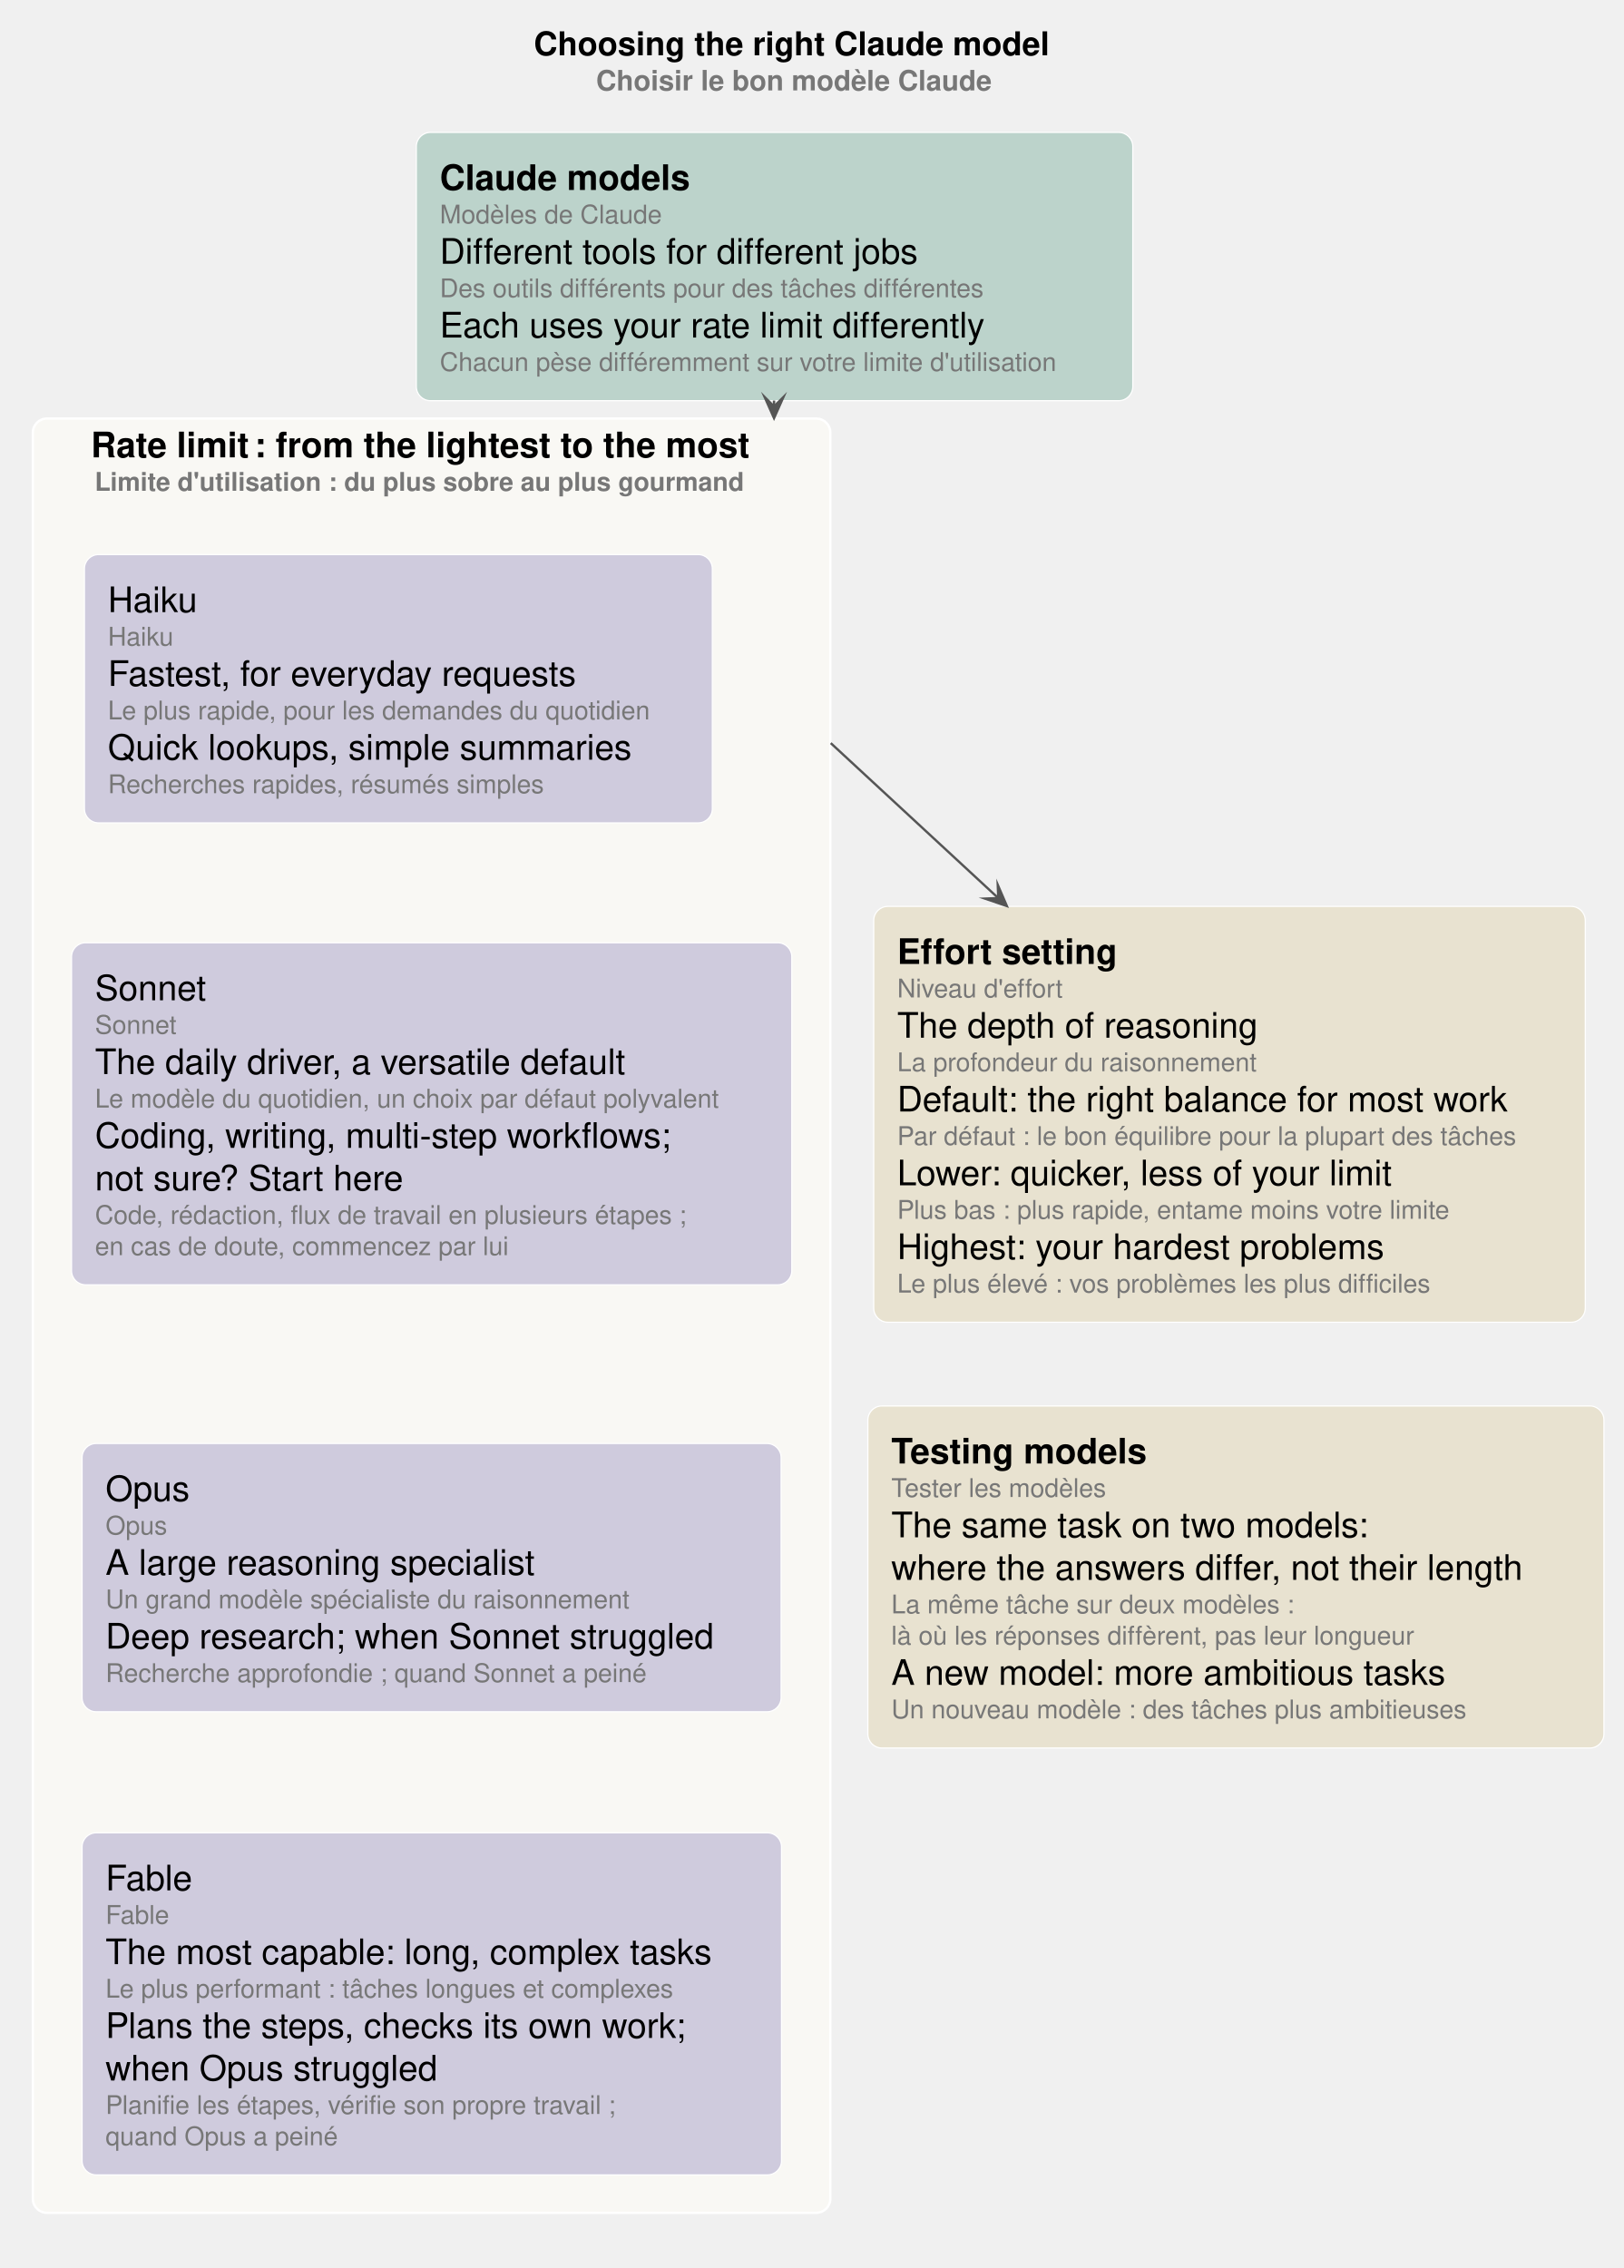
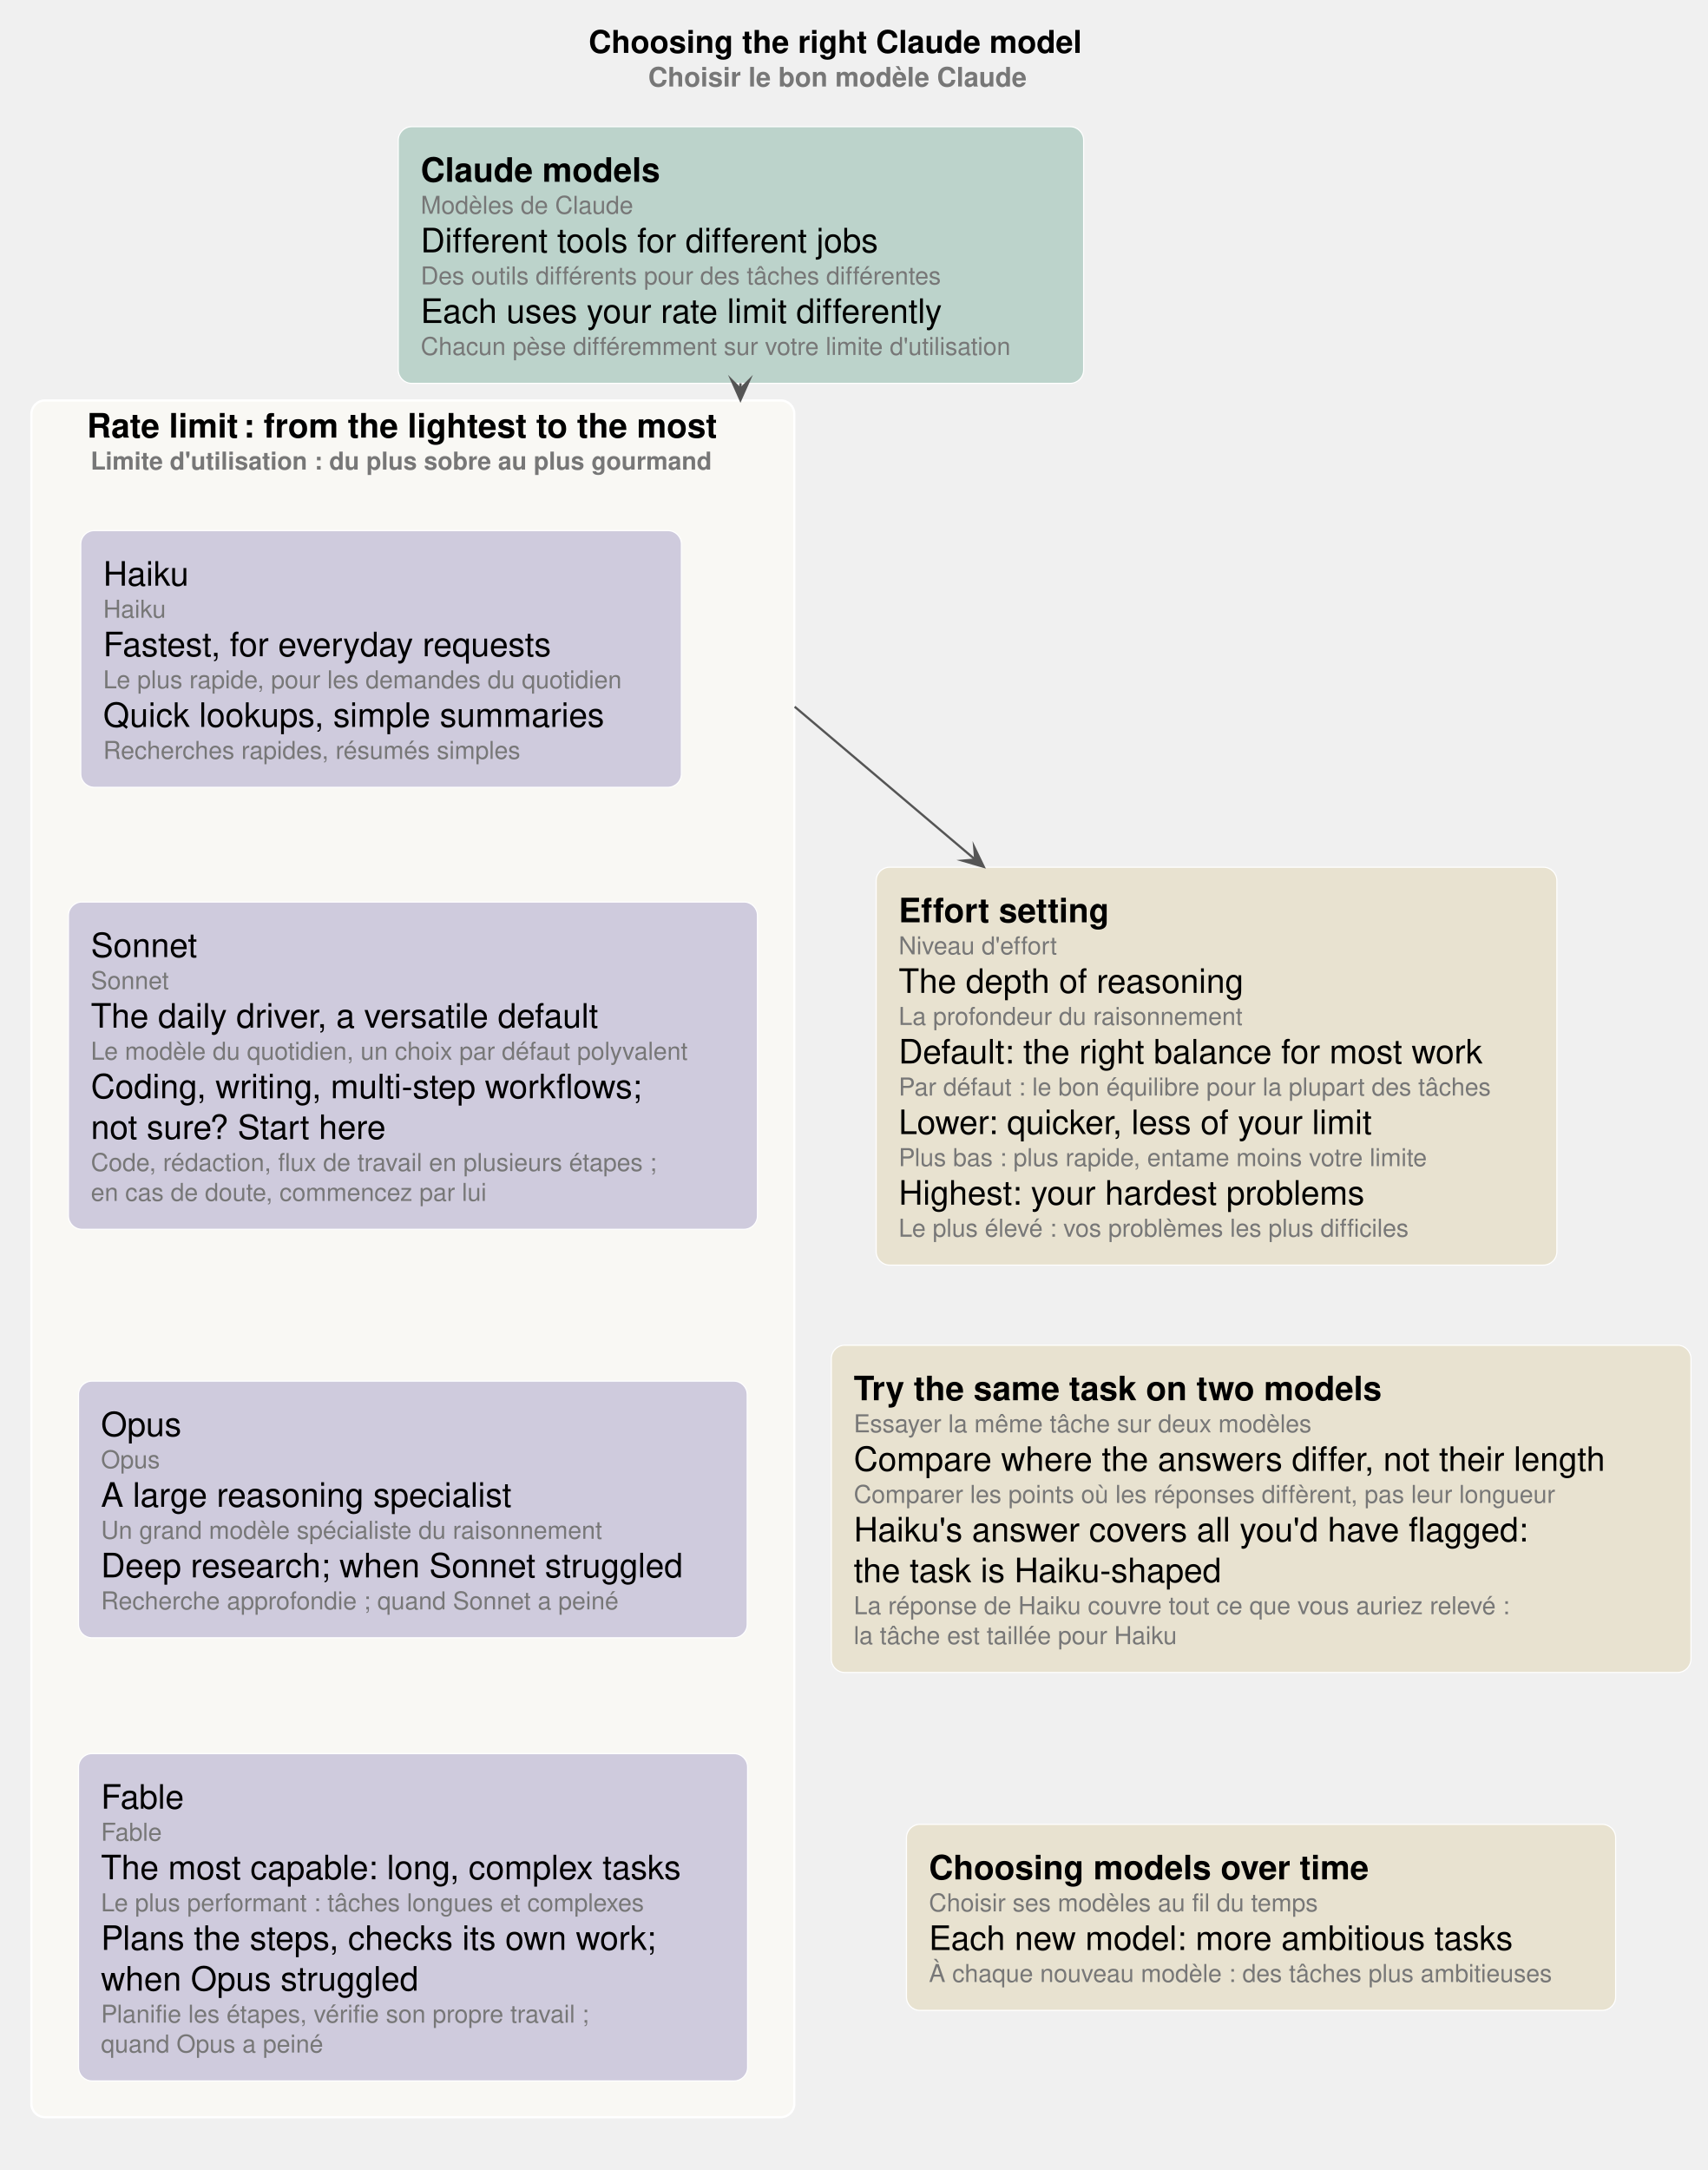
- <svg xmlns="http://www.w3.org/2000/svg" version="1.1" data-diagram-type="DESCRIPTION" style="width:692px;height:967px;background:#FFFFFF;" width="692px" height="967px" viewBox="0 0 692 967" zoomAndPan="magnify" preserveAspectRatio="none" contentStyleType="text/css">
+ <svg xmlns="http://www.w3.org/2000/svg" version="1.1" data-diagram-type="DESCRIPTION" style="width:761px;height:967px;background:#FFFFFF;" width="761px" height="967px" viewBox="0 0 761 967" zoomAndPan="magnify" preserveAspectRatio="none" contentStyleType="text/css">
  <defs />
  <g font-family="sans-serif" lengthAdjust="spacing">
    <g class="title" data-source-line="18">
-       <text x="227.588" y="23.563" fill="#000" font-size="14" textLength="229.824" font-weight="700" font-family="Helvetica">Choosing the right Claude model</text>
-       <text x="254.123" y="38.564" fill="#777" font-size="12" textLength="176.754" font-weight="700" font-family="Helvetica">Choisir le bon modèle Claude</text>
+       <text x="262.338" y="23.563" fill="#000" font-size="14" textLength="229.824" font-weight="700" font-family="Helvetica">Choosing the right Claude model</text>
+       <text x="288.873" y="38.564" fill="#777" font-size="12" textLength="176.754" font-weight="700" font-family="Helvetica">Choisir le bon modèle Claude</text>
    </g>
    <g class="cluster" data-qualified-name="RANGE" id="ent0002" data-source-line="22">
      <rect x="14" y="178.459" width="340" height="765" fill="#F9F8F4" style="stroke:#FFF;stroke-width:1;" rx="6" ry="6" />
      <text x="38.746" y="194.99" fill="#000" font-size="15" textLength="69.609" font-weight="700" font-family="Helvetica">Rate limit</text>
      <text x="108.355" y="194.99" fill="#000" font-size="15" textLength="220.898" font-weight="700" font-family="Helvetica">: from the lightest to the most</text>
      <text x="40.393" y="209.265" fill="#777" font-size="11" textLength="287.214" font-weight="700" font-family="Helvetica">Limite d'utilisation : du plus sobre au plus gourmand</text>
    </g>
    <g class="entity" data-qualified-name="CM" id="ent0001" data-source-line="20">
      <rect x="177.5" y="56.459" width="305.447" height="114.377" fill="#BCD3CB" style="stroke:#FFF;stroke-width:0.5;" rx="6" ry="6" />
      <text x="187.5" y="80.99" fill="#000" font-size="15" textLength="112.266" font-weight="700" font-family="Helvetica">Claude models</text>
      <text x="187.5" y="95.265" fill="#777" font-size="11" textLength="101.159" font-family="Helvetica">Modèles de Claude</text>
      <text x="187.5" y="112.449" fill="#000" font-size="15" textLength="225.037" font-family="Helvetica">Different tools for different jobs</text>
      <text x="187.5" y="126.724" fill="#777" font-size="11" textLength="251.872" font-family="Helvetica">Des outils différents pour des tâches différentes</text>
      <text x="187.5" y="143.908" fill="#000" font-size="15" textLength="251.917" font-family="Helvetica">Each uses your rate limit differently</text>
      <text x="187.5" y="158.183" fill="#777" font-size="11" textLength="285.447" font-family="Helvetica">Chacun pèse différemment sur votre limite d'utilisation</text>
    </g>
    <g class="entity" data-qualified-name="EF" id="ent0007" data-source-line="29">
-       <rect x="372.5" y="386.459" width="303.363" height="177.295" fill="#E8E2D0" style="stroke:#FFF;stroke-width:0.5;" rx="6" ry="6" />
-       <text x="382.5" y="410.99" fill="#000" font-size="15" textLength="98.152" font-weight="700" font-family="Helvetica">Effort setting</text>
-       <text x="382.5" y="425.265" fill="#777" font-size="11" textLength="78.246" font-family="Helvetica">Niveau d'effort</text>
-       <text x="382.5" y="442.449" fill="#000" font-size="15" textLength="165.674" font-family="Helvetica">The depth of reasoning</text>
-       <text x="382.5" y="456.724" fill="#777" font-size="11" textLength="164.291" font-family="Helvetica">La profondeur du raisonnement</text>
-       <text x="382.5" y="473.908" fill="#000" font-size="15" textLength="282.502" font-family="Helvetica">Default: the right balance for most work</text>
-       <text x="382.5" y="488.183" fill="#777" font-size="11" textLength="283.363" font-family="Helvetica">Par défaut : le bon équilibre pour la plupart des tâches</text>
-       <text x="382.5" y="505.367" fill="#000" font-size="15" textLength="231.401" font-family="Helvetica">Lower: quicker, less of your limit</text>
-       <text x="382.5" y="519.642" fill="#777" font-size="11" textLength="251.985" font-family="Helvetica">Plus bas : plus rapide, entame moins votre limite</text>
-       <text x="382.5" y="536.826" fill="#000" font-size="15" textLength="223.975" font-family="Helvetica">Highest: your hardest problems</text>
-       <text x="382.5" y="551.101" fill="#777" font-size="11" textLength="246.893" font-family="Helvetica">Le plus élevé : vos problèmes les plus difficiles</text>
+       <rect x="390.5" y="386.459" width="303.363" height="177.295" fill="#E8E2D0" style="stroke:#FFF;stroke-width:0.5;" rx="6" ry="6" />
+       <text x="400.5" y="410.99" fill="#000" font-size="15" textLength="98.152" font-weight="700" font-family="Helvetica">Effort setting</text>
+       <text x="400.5" y="425.265" fill="#777" font-size="11" textLength="78.246" font-family="Helvetica">Niveau d'effort</text>
+       <text x="400.5" y="442.449" fill="#000" font-size="15" textLength="165.674" font-family="Helvetica">The depth of reasoning</text>
+       <text x="400.5" y="456.724" fill="#777" font-size="11" textLength="164.291" font-family="Helvetica">La profondeur du raisonnement</text>
+       <text x="400.5" y="473.908" fill="#000" font-size="15" textLength="282.502" font-family="Helvetica">Default: the right balance for most work</text>
+       <text x="400.5" y="488.183" fill="#777" font-size="11" textLength="283.363" font-family="Helvetica">Par défaut : le bon équilibre pour la plupart des tâches</text>
+       <text x="400.5" y="505.367" fill="#000" font-size="15" textLength="231.401" font-family="Helvetica">Lower: quicker, less of your limit</text>
+       <text x="400.5" y="519.642" fill="#777" font-size="11" textLength="251.985" font-family="Helvetica">Plus bas : plus rapide, entame moins votre limite</text>
+       <text x="400.5" y="536.826" fill="#000" font-size="15" textLength="223.975" font-family="Helvetica">Highest: your hardest problems</text>
+       <text x="400.5" y="551.101" fill="#777" font-size="11" textLength="246.893" font-family="Helvetica">Le plus élevé : vos problèmes les plus difficiles</text>
    </g>
    <g class="entity" data-qualified-name="TE" id="ent0008" data-source-line="31">
-       <rect x="370" y="599.459" width="313.818" height="145.836" fill="#E8E2D0" style="stroke:#FFF;stroke-width:0.5;" rx="6" ry="6" />
-       <text x="380" y="623.99" fill="#000" font-size="15" textLength="115.371" font-weight="700" font-family="Helvetica">Testing models</text>
-       <text x="380" y="638.265" fill="#777" font-size="11" textLength="99.537" font-family="Helvetica">Tester les modèles</text>
-       <text x="380" y="655.449" fill="#000" font-size="15" textLength="216.563" font-family="Helvetica">The same task on two models:</text>
-       <text x="380" y="673.599" fill="#000" font-size="15" textLength="293.818" font-family="Helvetica">where the answers differ, not their length</text>
-       <text x="380" y="687.873" fill="#777" font-size="11" textLength="181.94" font-family="Helvetica">La même tâche sur deux modèles :</text>
-       <text x="380" y="701.183" fill="#777" font-size="11" textLength="240.636" font-family="Helvetica">là où les réponses diffèrent, pas leur longueur</text>
-       <text x="380" y="718.367" fill="#000" font-size="15" textLength="252.466" font-family="Helvetica">A new model: more ambitious tasks</text>
-       <text x="380" y="732.642" fill="#777" font-size="11" textLength="261.438" font-family="Helvetica">Un nouveau modèle : des tâches plus ambitieuses</text>
+       <rect x="370.5" y="599.459" width="383.127" height="145.836" fill="#E8E2D0" style="stroke:#FFF;stroke-width:0.5;" rx="6" ry="6" />
+       <text x="380.5" y="623.99" fill="#000" font-size="15" textLength="247.163" font-weight="700" font-family="Helvetica">Try the same task on two models</text>
+       <text x="380.5" y="638.265" fill="#777" font-size="11" textLength="216.718" font-family="Helvetica">Essayer la même tâche sur deux modèles</text>
+       <text x="380.5" y="655.449" fill="#000" font-size="15" textLength="363.127" font-family="Helvetica">Compare where the answers differ, not their length</text>
+       <text x="380.5" y="669.724" fill="#777" font-size="11" textLength="336.639" font-family="Helvetica">Comparer les points où les réponses diffèrent, pas leur longueur</text>
+       <text x="380.5" y="686.908" fill="#000" font-size="15" textLength="328.088" font-family="Helvetica">Haiku's answer covers all you'd have flagged:</text>
+       <text x="380.5" y="705.058" fill="#000" font-size="15" textLength="175.737" font-family="Helvetica">the task is Haiku-shaped</text>
+       <text x="380.5" y="719.332" fill="#777" font-size="11" textLength="313.328" font-family="Helvetica">La réponse de Haiku couvre tout ce que vous auriez relevé :</text>
+       <text x="380.5" y="732.642" fill="#777" font-size="11" textLength="154.328" font-family="Helvetica">la tâche est taillée pour Haiku</text>
+     </g>
+     <g class="entity" data-qualified-name="TI" id="ent0009" data-source-line="33">
+       <rect x="404" y="812.959" width="316.055" height="82.918" fill="#E8E2D0" style="stroke:#FFF;stroke-width:0.5;" rx="6" ry="6" />
+       <text x="414" y="837.49" fill="#000" font-size="15" textLength="204.749" font-weight="700" font-family="Helvetica">Choosing models over time</text>
+       <text x="414" y="851.765" fill="#777" font-size="11" textLength="185.501" font-family="Helvetica">Choisir ses modèles au fil du temps</text>
+       <text x="414" y="868.949" fill="#000" font-size="15" textLength="276.995" font-family="Helvetica">Each new model: more ambitious tasks</text>
+       <text x="414" y="883.224" fill="#777" font-size="11" textLength="296.055" font-family="Helvetica">À chaque nouveau modèle : des tâches plus ambitieuses</text>
    </g>
    <g class="entity" data-qualified-name="RANGE.HA" id="ent0003" data-source-line="23">
      <rect x="36" y="236.459" width="267.688" height="114.377" fill="#CFCBDD" style="stroke:#FFF;stroke-width:0.5;" rx="6" ry="6" />
      <text x="46" y="260.99" fill="#000" font-size="15" textLength="40.305" font-family="Helvetica">Haiku</text>
      <text x="46" y="275.265" fill="#777" font-size="11" textLength="29.557" font-family="Helvetica">Haiku</text>
      <text x="46" y="292.449" fill="#000" font-size="15" textLength="216.812" font-family="Helvetica">Fastest, for everyday requests</text>
      <text x="46" y="306.724" fill="#777" font-size="11" textLength="247.688" font-family="Helvetica">Le plus rapide, pour les demandes du quotidien</text>
      <text x="46" y="323.908" fill="#000" font-size="15" textLength="238.257" font-family="Helvetica">Quick lookups, simple summaries</text>
      <text x="46" y="338.183" fill="#777" font-size="11" textLength="197.774" font-family="Helvetica">Recherches rapides, résumés simples</text>
    </g>
    <g class="entity" data-qualified-name="RANGE.SO" id="ent0004" data-source-line="24">
      <rect x="30.5" y="401.959" width="307.074" height="145.836" fill="#CFCBDD" style="stroke:#FFF;stroke-width:0.5;" rx="6" ry="6" />
      <text x="40.5" y="426.49" fill="#000" font-size="15" textLength="49.995" font-family="Helvetica">Sonnet</text>
      <text x="40.5" y="440.765" fill="#777" font-size="11" textLength="36.663" font-family="Helvetica">Sonnet</text>
      <text x="40.5" y="457.949" fill="#000" font-size="15" textLength="246.614" font-family="Helvetica">The daily driver, a versatile default</text>
      <text x="40.5" y="472.224" fill="#777" font-size="11" textLength="287.074" font-family="Helvetica">Le modèle du quotidien, un choix par défaut polyvalent</text>
      <text x="40.5" y="489.408" fill="#000" font-size="15" textLength="271.165" font-family="Helvetica">Coding, writing, multi-step workflows;</text>
      <text x="40.5" y="507.558" fill="#000" font-size="15" textLength="139.783" font-family="Helvetica">not sure? Start here</text>
      <text x="40.5" y="521.832" fill="#777" font-size="11" textLength="271.681" font-family="Helvetica">Code, rédaction, flux de travail en plusieurs étapes ;</text>
      <text x="40.5" y="535.142" fill="#777" font-size="11" textLength="188.993" font-family="Helvetica">en cas de doute, commencez par lui</text>
    </g>
    <g class="entity" data-qualified-name="RANGE.OP" id="ent0005" data-source-line="25">
      <rect x="35" y="615.459" width="298.013" height="114.377" fill="#CFCBDD" style="stroke:#FFF;stroke-width:0.5;" rx="6" ry="6" />
      <text x="45" y="639.99" fill="#000" font-size="15" textLength="37.441" font-family="Helvetica">Opus</text>
      <text x="45" y="654.265" fill="#777" font-size="11" textLength="27.457" font-family="Helvetica">Opus</text>
      <text x="45" y="671.449" fill="#000" font-size="15" textLength="196.494" font-family="Helvetica">A large reasoning specialist</text>
      <text x="45" y="685.724" fill="#777" font-size="11" textLength="239.046" font-family="Helvetica">Un grand modèle spécialiste du raisonnement</text>
      <text x="45" y="702.908" fill="#000" font-size="15" textLength="278.013" font-family="Helvetica">Deep research; when Sonnet struggled</text>
      <text x="45" y="717.183" fill="#777" font-size="11" textLength="245.497" font-family="Helvetica">Recherche approfondie ; quand Sonnet a peiné</text>
    </g>
    <g class="entity" data-qualified-name="RANGE.FA" id="ent0006" data-source-line="26">
      <rect x="35" y="781.459" width="298.188" height="145.836" fill="#CFCBDD" style="stroke:#FFF;stroke-width:0.5;" rx="6" ry="6" />
      <text x="45" y="805.99" fill="#000" font-size="15" textLength="39.338" font-family="Helvetica">Fable</text>
      <text x="45" y="820.265" fill="#777" font-size="11" textLength="28.848" font-family="Helvetica">Fable</text>
      <text x="45" y="837.449" fill="#000" font-size="15" textLength="278.188" font-family="Helvetica">The most capable: long, complex tasks</text>
      <text x="45" y="851.724" fill="#777" font-size="11" textLength="260.847" font-family="Helvetica">Le plus performant : tâches longues et complexes</text>
      <text x="45" y="868.908" fill="#000" font-size="15" textLength="266.909" font-family="Helvetica">Plans the steps, checks its own work;</text>
      <text x="45" y="887.058" fill="#000" font-size="15" textLength="152.432" font-family="Helvetica">when Opus struggled</text>
      <text x="45" y="901.332" fill="#777" font-size="11" textLength="235.259" font-family="Helvetica">Planifie les étapes, vérifie son propre travail ;</text>
      <text x="45" y="914.642" fill="#777" font-size="11" textLength="104.291" font-family="Helvetica">quand Opus a peiné</text>
    </g>
-     <g class="link" data-entity-1="ent0001" data-entity-2="ent0002" id="lnk12" data-link-type="dependency">
+     <g class="link" data-entity-1="ent0001" data-entity-2="ent0002" id="lnk13" data-link-type="dependency">
      <polygon points="330,178.297,334,169.297,330,173.297,326,169.297,330,178.297" fill="#555" style="stroke:#555;stroke-width:1;stroke-linejoin:miter;stroke-miterlimit:10;" />
      <path d="M330,170.779 C330,173.249 330,170.758 330,173.297" style="stroke:#555;stroke-width:1;" fill="none" />
    </g>
-     <g class="link" data-entity-1="ent0002" data-entity-2="ent0007" id="lnk13" data-link-type="dependency">
-       <polygon points="429.273,386.312,425.384,377.264,425.603,382.917,419.951,383.136,429.273,386.312" fill="#555" style="stroke:#555;stroke-width:1;stroke-linejoin:miter;stroke-miterlimit:10;" />
-       <path d="M354.178,316.83 C360.565,322.739 367.944,329.567 375.975,336.998 C392.038,351.861 407.041,365.742 425.603,382.917" style="stroke:#555;stroke-width:1;" fill="none" />
+     <g class="link" data-entity-1="ent0002" data-entity-2="ent0007" id="lnk14" data-link-type="dependency">
+       <polygon points="438.457,386.29,434.174,377.421,434.642,383.059,429.004,383.527,438.457,386.29" fill="#555" style="stroke:#555;stroke-width:1;stroke-linejoin:miter;stroke-miterlimit:10;" />
+       <path d="M354.173,314.926 C354.28,315.017 354.388,315.108 354.496,315.2 C354.712,315.383 354.929,315.566 355.147,315.751 C362.13,321.663 370.265,328.551 379.158,336.081 C396.945,351.141 413.948,365.537 434.642,383.059" style="stroke:#555;stroke-width:1;" fill="none" />
    </g>
  </g>
</svg>
